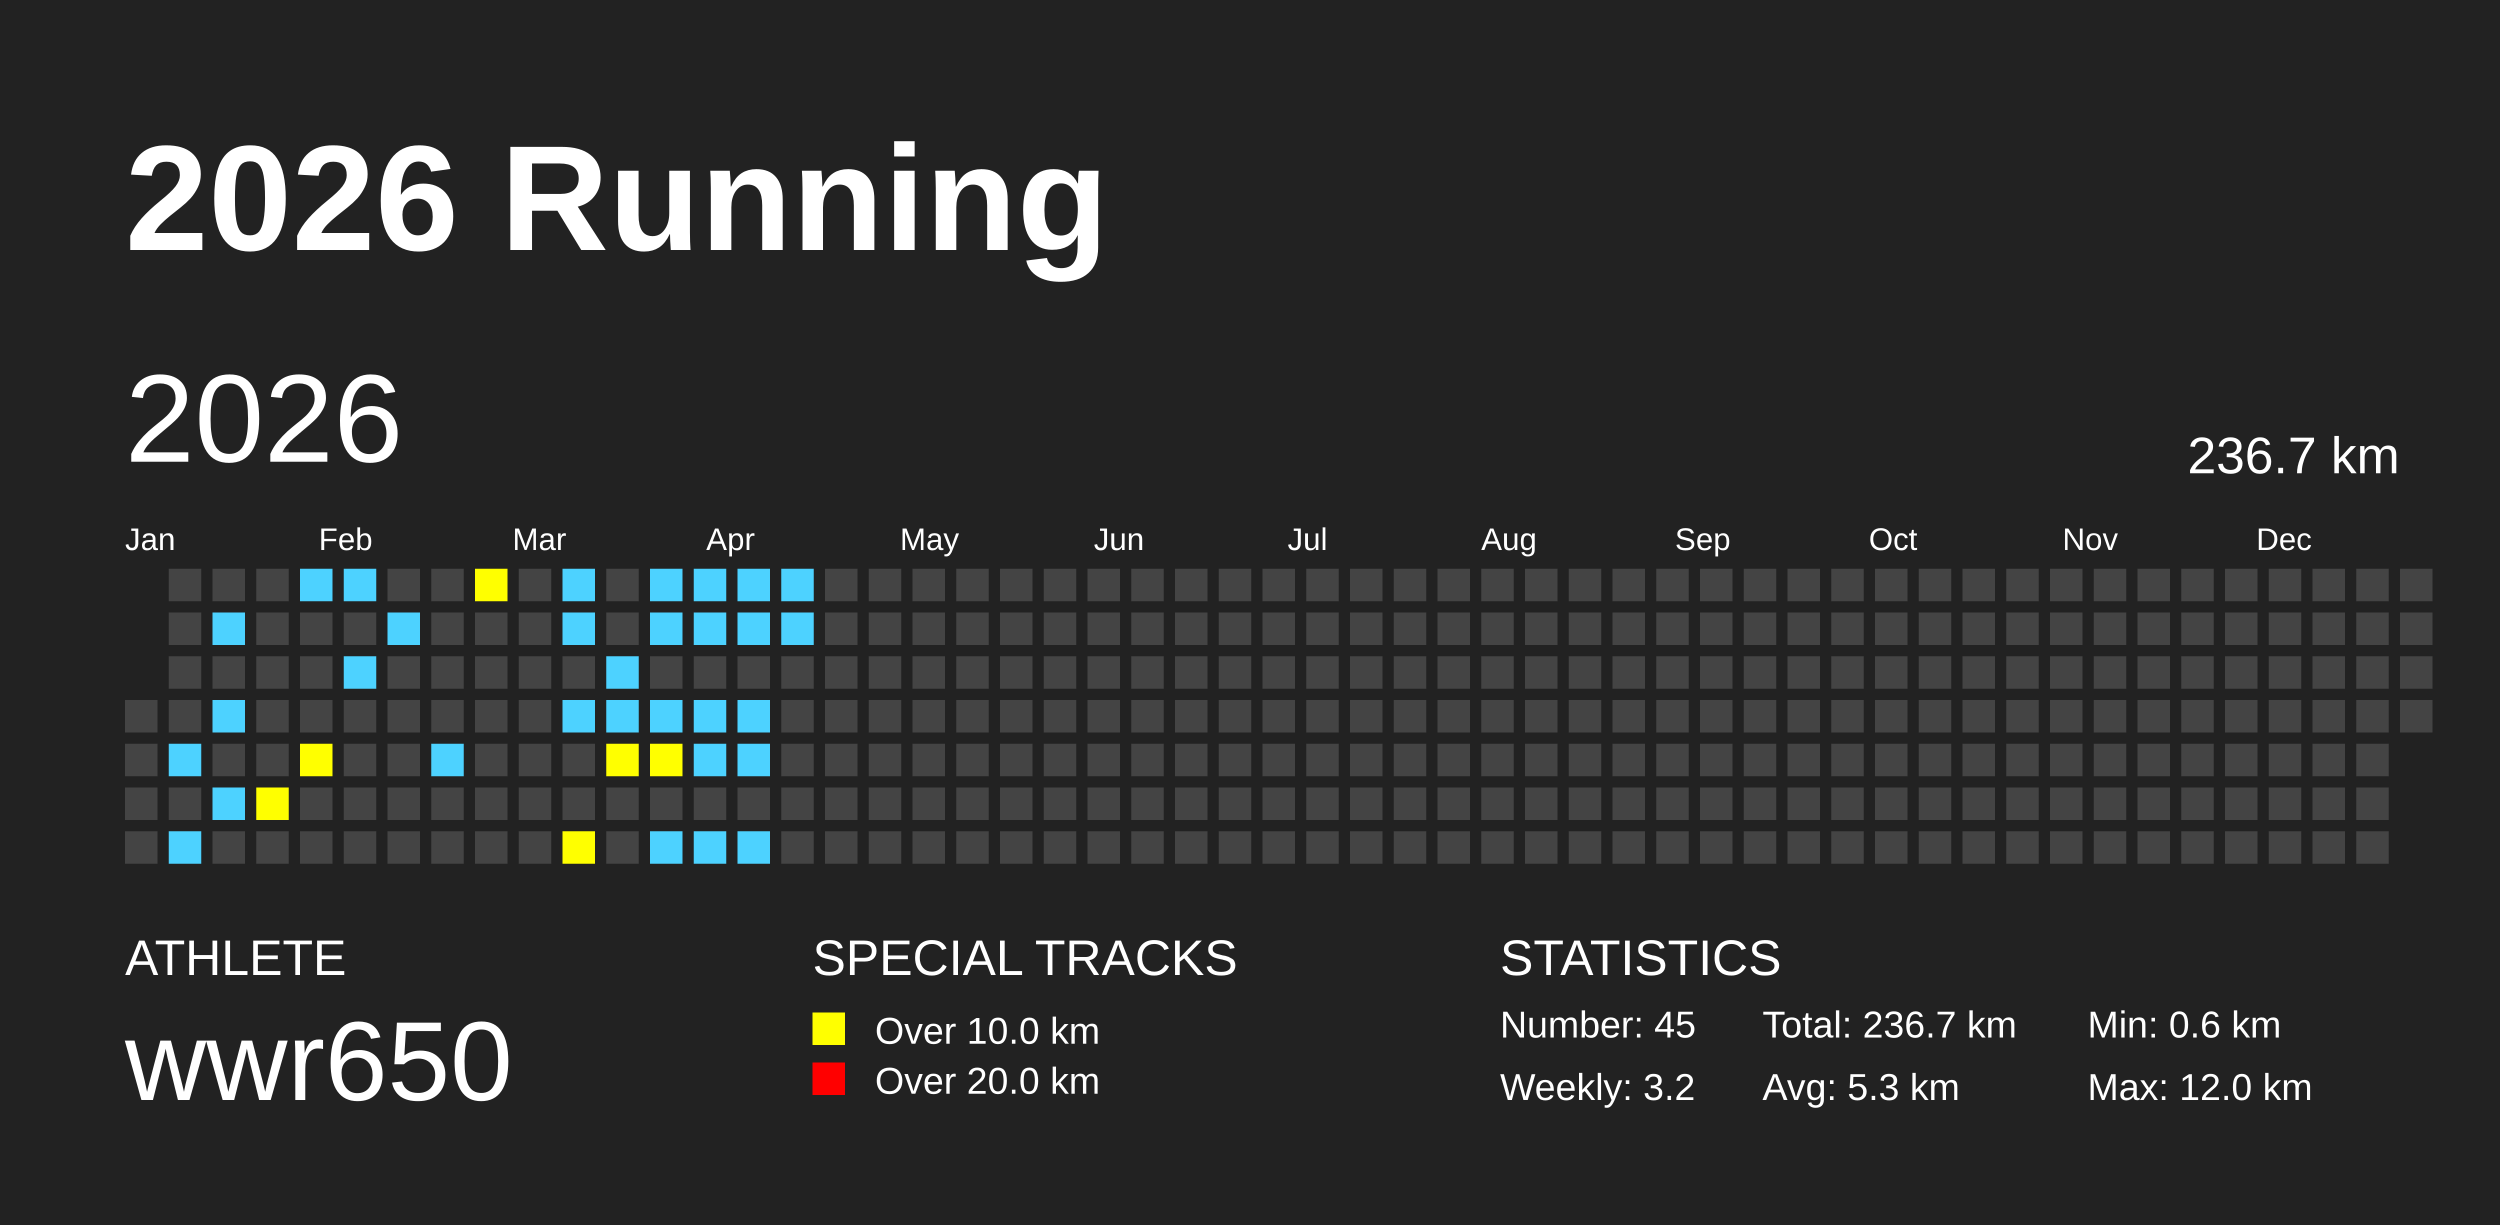
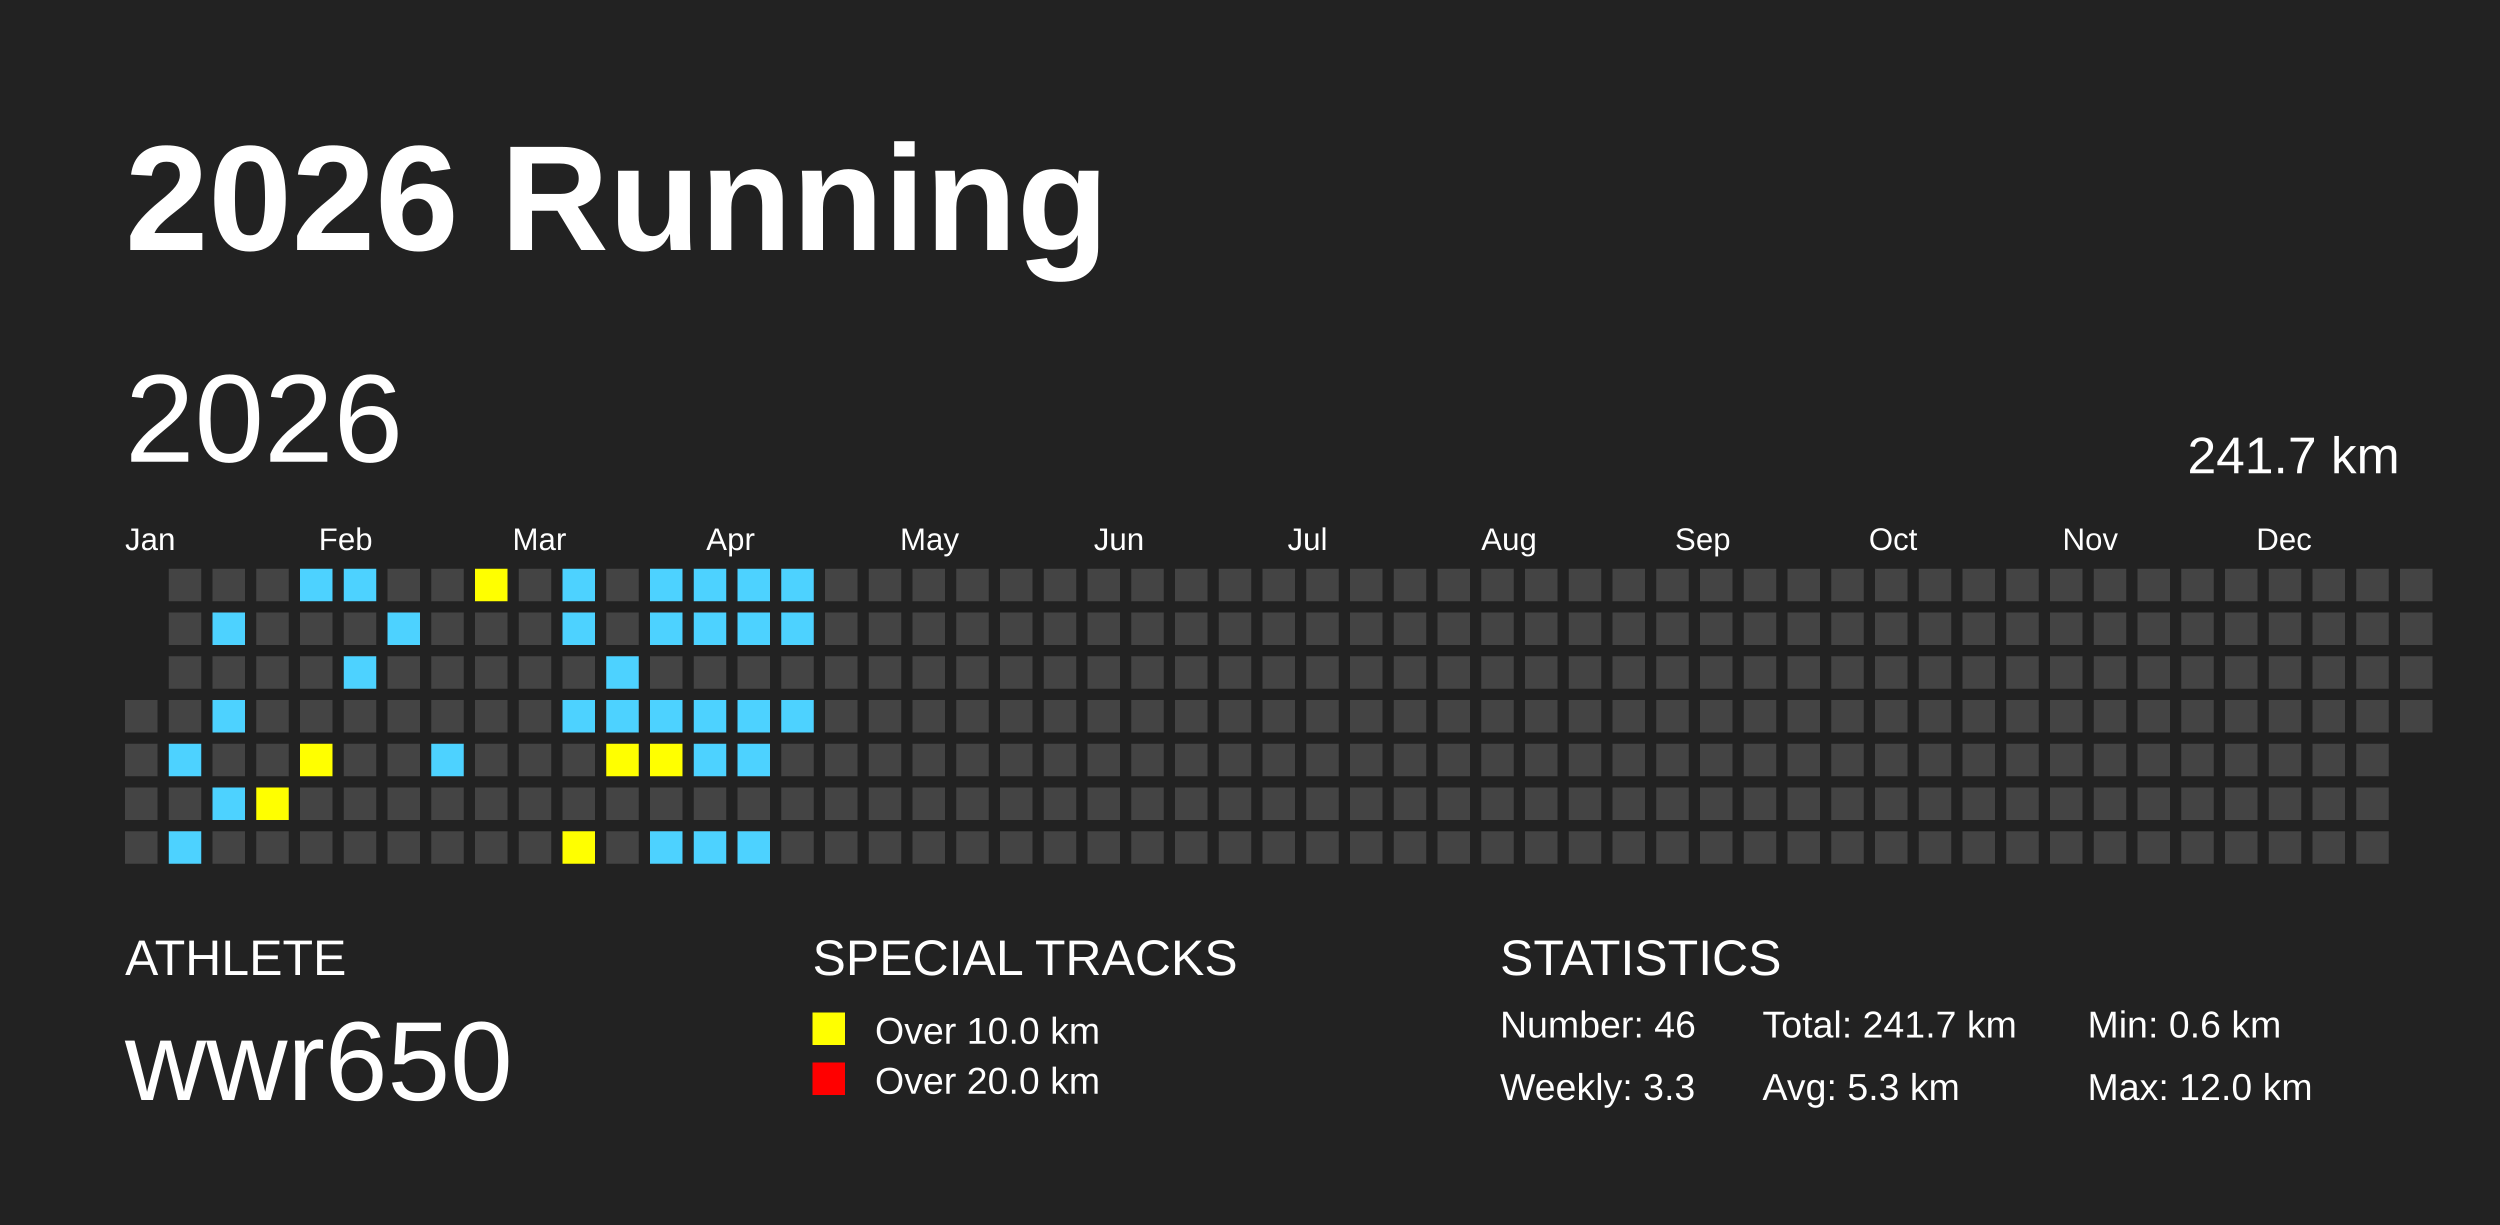
<svg xmlns="http://www.w3.org/2000/svg" baseProfile="full" height="98mm" version="1.1" viewBox="0,0,200,98" width="200mm">
  <defs />
  <rect fill="#222222" height="98" width="200" x="0" y="0" />
  <text fill="#FFFFFF" style="font-size:12px; font-family:Arial; font-weight:bold;" x="10" y="20">2026 Running</text>
  <text fill="#FFFFFF" style="font-size:4px; font-family:Arial" x="10" y="78">ATHLETE</text>
  <text fill="#FFFFFF" style="font-size:9px; font-family:Arial" x="10" y="88">wwr650</text>
  <text fill="#FFFFFF" style="font-size:4px; font-family:Arial" x="65" y="78">SPECIAL TRACKS</text>
  <rect fill="yellow" height="2.6" width="2.6" x="65" y="81" />
  <text fill="#FFFFFF" style="font-size:3px; font-family:Arial" x="70" y="83.5">Over 10.0 km</text>
  <rect fill="red" height="2.6" width="2.6" x="65" y="85" />
  <text fill="#FFFFFF" style="font-size:3px; font-family:Arial" x="70" y="87.5">Over 20.0 km</text>
  <text fill="#FFFFFF" style="font-size:4px; font-family:Arial" x="120" y="78">STATISTICS</text>
-   <text fill="#FFFFFF" style="font-size:3px; font-family:Arial" x="120" y="83">Number: 45</text>
-   <text fill="#FFFFFF" style="font-size:3px; font-family:Arial" x="120" y="88">Weekly: 3.2</text>
-   <text fill="#FFFFFF" style="font-size:3px; font-family:Arial" x="141" y="83">Total: 236.7 km</text>
+   <text fill="#FFFFFF" style="font-size:3px; font-family:Arial" x="120" y="83">Number: 46</text>
+   <text fill="#FFFFFF" style="font-size:3px; font-family:Arial" x="120" y="88">Weekly: 3.3</text>
+   <text fill="#FFFFFF" style="font-size:3px; font-family:Arial" x="141" y="83">Total: 241.7 km</text>
  <text fill="#FFFFFF" style="font-size:3px; font-family:Arial" x="141" y="88">Avg: 5.3 km</text>
  <text fill="#FFFFFF" style="font-size:3px; font-family:Arial" x="167" y="83">Min: 0.6 km</text>
  <text fill="#FFFFFF" style="font-size:3px; font-family:Arial" x="167" y="88">Max: 12.0 km</text>
  <text dominant-baseline="hanging" fill="#FFFFFF" style="font-size:10.0px; font-family:Arial;" x="10" y="30">2026</text>
-   <text dominant-baseline="hanging" fill="#FFFFFF" style="font-size:4.125px; font-family:Arial;" x="175" y="35">236.7 km</text>
+   <text dominant-baseline="hanging" fill="#FFFFFF" style="font-size:4.125px; font-family:Arial;" x="175" y="35">241.7 km</text>
  <text fill="#FFFFFF" style="font-size:2.5px; font-family:Arial" x="10.0" y="44">Jan</text>
  <text fill="#FFFFFF" style="font-size:2.5px; font-family:Arial" x="25.5" y="44">Feb</text>
  <text fill="#FFFFFF" style="font-size:2.5px; font-family:Arial" x="41.0" y="44">Mar</text>
  <text fill="#FFFFFF" style="font-size:2.5px; font-family:Arial" x="56.5" y="44">Apr</text>
  <text fill="#FFFFFF" style="font-size:2.5px; font-family:Arial" x="72.0" y="44">May</text>
  <text fill="#FFFFFF" style="font-size:2.5px; font-family:Arial" x="87.5" y="44">Jun</text>
  <text fill="#FFFFFF" style="font-size:2.5px; font-family:Arial" x="103.0" y="44">Jul</text>
  <text fill="#FFFFFF" style="font-size:2.5px; font-family:Arial" x="118.5" y="44">Aug</text>
  <text fill="#FFFFFF" style="font-size:2.5px; font-family:Arial" x="134.0" y="44">Sep</text>
  <text fill="#FFFFFF" style="font-size:2.5px; font-family:Arial" x="149.5" y="44">Oct</text>
  <text fill="#FFFFFF" style="font-size:2.5px; font-family:Arial" x="165.0" y="44">Nov</text>
  <text fill="#FFFFFF" style="font-size:2.5px; font-family:Arial" x="180.5" y="44">Dec</text>
  <rect fill="#444444" height="2.6" width="2.6" x="10.0" y="56.0" />
  <rect fill="#444444" height="2.6" width="2.6" x="10.0" y="59.5" />
  <rect fill="#444444" height="2.6" width="2.6" x="10.0" y="63.0" />
  <rect fill="#444444" height="2.6" width="2.6" x="10.0" y="66.5" />
  <rect fill="#444444" height="2.6" width="2.6" x="13.5" y="45.5" />
  <rect fill="#444444" height="2.6" width="2.6" x="13.5" y="49.0" />
  <rect fill="#444444" height="2.6" width="2.6" x="13.5" y="52.5" />
  <rect fill="#444444" height="2.6" width="2.6" x="13.5" y="56.0" />
  <rect fill="#4DD2FF" height="2.6" width="2.6" x="13.5" y="59.5" />
  <rect fill="#444444" height="2.6" width="2.6" x="13.5" y="63.0" />
  <rect fill="#4DD2FF" height="2.6" width="2.6" x="13.5" y="66.5" />
  <rect fill="#444444" height="2.6" width="2.6" x="17.0" y="45.5" />
  <rect fill="#4DD2FF" height="2.6" width="2.6" x="17.0" y="49.0" />
  <rect fill="#444444" height="2.6" width="2.6" x="17.0" y="52.5" />
  <rect fill="#4DD2FF" height="2.6" width="2.6" x="17.0" y="56.0" />
  <rect fill="#444444" height="2.6" width="2.6" x="17.0" y="59.5" />
  <rect fill="#4DD2FF" height="2.6" width="2.6" x="17.0" y="63.0" />
  <rect fill="#444444" height="2.6" width="2.6" x="17.0" y="66.5" />
  <rect fill="#444444" height="2.6" width="2.6" x="20.5" y="45.5" />
  <rect fill="#444444" height="2.6" width="2.6" x="20.5" y="49.0" />
  <rect fill="#444444" height="2.6" width="2.6" x="20.5" y="52.5" />
  <rect fill="#444444" height="2.6" width="2.6" x="20.5" y="56.0" />
  <rect fill="#444444" height="2.6" width="2.6" x="20.5" y="59.5" />
  <rect fill="yellow" height="2.6" width="2.6" x="20.5" y="63.0" />
  <rect fill="#444444" height="2.6" width="2.6" x="20.5" y="66.5" />
  <rect fill="#4DD2FF" height="2.6" width="2.6" x="24.0" y="45.5" />
  <rect fill="#444444" height="2.6" width="2.6" x="24.0" y="49.0" />
  <rect fill="#444444" height="2.6" width="2.6" x="24.0" y="52.5" />
  <rect fill="#444444" height="2.6" width="2.6" x="24.0" y="56.0" />
  <rect fill="yellow" height="2.6" width="2.6" x="24.0" y="59.5" />
  <rect fill="#444444" height="2.6" width="2.6" x="24.0" y="63.0" />
  <rect fill="#444444" height="2.6" width="2.6" x="24.0" y="66.5" />
  <rect fill="#4DD2FF" height="2.6" width="2.6" x="27.5" y="45.5" />
  <rect fill="#444444" height="2.6" width="2.6" x="27.5" y="49.0" />
  <rect fill="#4DD2FF" height="2.6" width="2.6" x="27.5" y="52.5" />
  <rect fill="#444444" height="2.6" width="2.6" x="27.5" y="56.0" />
  <rect fill="#444444" height="2.6" width="2.6" x="27.5" y="59.5" />
  <rect fill="#444444" height="2.6" width="2.6" x="27.5" y="63.0" />
  <rect fill="#444444" height="2.6" width="2.6" x="27.5" y="66.5" />
  <rect fill="#444444" height="2.6" width="2.6" x="31.0" y="45.5" />
  <rect fill="#4DD2FF" height="2.6" width="2.6" x="31.0" y="49.0" />
  <rect fill="#444444" height="2.6" width="2.6" x="31.0" y="52.5" />
  <rect fill="#444444" height="2.6" width="2.6" x="31.0" y="56.0" />
  <rect fill="#444444" height="2.6" width="2.6" x="31.0" y="59.5" />
  <rect fill="#444444" height="2.6" width="2.6" x="31.0" y="63.0" />
  <rect fill="#444444" height="2.6" width="2.6" x="31.0" y="66.5" />
  <rect fill="#444444" height="2.6" width="2.6" x="34.5" y="45.5" />
  <rect fill="#444444" height="2.6" width="2.6" x="34.5" y="49.0" />
  <rect fill="#444444" height="2.6" width="2.6" x="34.5" y="52.5" />
  <rect fill="#444444" height="2.6" width="2.6" x="34.5" y="56.0" />
  <rect fill="#4DD2FF" height="2.6" width="2.6" x="34.5" y="59.5" />
  <rect fill="#444444" height="2.6" width="2.6" x="34.5" y="63.0" />
  <rect fill="#444444" height="2.6" width="2.6" x="34.5" y="66.5" />
  <rect fill="yellow" height="2.6" width="2.6" x="38.0" y="45.5" />
  <rect fill="#444444" height="2.6" width="2.6" x="38.0" y="49.0" />
  <rect fill="#444444" height="2.6" width="2.6" x="38.0" y="52.5" />
  <rect fill="#444444" height="2.6" width="2.6" x="38.0" y="56.0" />
  <rect fill="#444444" height="2.6" width="2.6" x="38.0" y="59.5" />
  <rect fill="#444444" height="2.6" width="2.6" x="38.0" y="63.0" />
  <rect fill="#444444" height="2.6" width="2.6" x="38.0" y="66.5" />
  <rect fill="#444444" height="2.6" width="2.6" x="41.5" y="45.5" />
  <rect fill="#444444" height="2.6" width="2.6" x="41.5" y="49.0" />
  <rect fill="#444444" height="2.6" width="2.6" x="41.5" y="52.5" />
  <rect fill="#444444" height="2.6" width="2.6" x="41.5" y="56.0" />
  <rect fill="#444444" height="2.6" width="2.6" x="41.5" y="59.5" />
  <rect fill="#444444" height="2.6" width="2.6" x="41.5" y="63.0" />
  <rect fill="#444444" height="2.6" width="2.6" x="41.5" y="66.5" />
  <rect fill="#4DD2FF" height="2.6" width="2.6" x="45.0" y="45.5" />
  <rect fill="#4DD2FF" height="2.6" width="2.6" x="45.0" y="49.0" />
  <rect fill="#444444" height="2.6" width="2.6" x="45.0" y="52.5" />
  <rect fill="#4DD2FF" height="2.6" width="2.6" x="45.0" y="56.0" />
  <rect fill="#444444" height="2.6" width="2.6" x="45.0" y="59.5" />
  <rect fill="#444444" height="2.6" width="2.6" x="45.0" y="63.0" />
  <rect fill="yellow" height="2.6" width="2.6" x="45.0" y="66.5" />
  <rect fill="#444444" height="2.6" width="2.6" x="48.5" y="45.5" />
  <rect fill="#444444" height="2.6" width="2.6" x="48.5" y="49.0" />
  <rect fill="#4DD2FF" height="2.6" width="2.6" x="48.5" y="52.5" />
  <rect fill="#4DD2FF" height="2.6" width="2.6" x="48.5" y="56.0" />
  <rect fill="yellow" height="2.6" width="2.6" x="48.5" y="59.5" />
  <rect fill="#444444" height="2.6" width="2.6" x="48.5" y="63.0" />
  <rect fill="#444444" height="2.6" width="2.6" x="48.5" y="66.5" />
  <rect fill="#4DD2FF" height="2.6" width="2.6" x="52.0" y="45.5" />
  <rect fill="#4DD2FF" height="2.6" width="2.6" x="52.0" y="49.0" />
  <rect fill="#444444" height="2.6" width="2.6" x="52.0" y="52.5" />
  <rect fill="#4DD2FF" height="2.6" width="2.6" x="52.0" y="56.0" />
  <rect fill="yellow" height="2.6" width="2.6" x="52.0" y="59.5" />
  <rect fill="#444444" height="2.6" width="2.6" x="52.0" y="63.0" />
  <rect fill="#4DD2FF" height="2.6" width="2.6" x="52.0" y="66.5" />
  <rect fill="#4DD2FF" height="2.6" width="2.6" x="55.5" y="45.5" />
  <rect fill="#4DD2FF" height="2.6" width="2.6" x="55.5" y="49.0" />
  <rect fill="#444444" height="2.6" width="2.6" x="55.5" y="52.5" />
  <rect fill="#4DD2FF" height="2.6" width="2.6" x="55.5" y="56.0" />
  <rect fill="#4DD2FF" height="2.6" width="2.6" x="55.5" y="59.5" />
  <rect fill="#444444" height="2.6" width="2.6" x="55.5" y="63.0" />
  <rect fill="#4DD2FF" height="2.6" width="2.6" x="55.5" y="66.5" />
  <rect fill="#4DD2FF" height="2.6" width="2.6" x="59.0" y="45.5" />
  <rect fill="#4DD2FF" height="2.6" width="2.6" x="59.0" y="49.0" />
  <rect fill="#444444" height="2.6" width="2.6" x="59.0" y="52.5" />
  <rect fill="#4DD2FF" height="2.6" width="2.6" x="59.0" y="56.0" />
  <rect fill="#4DD2FF" height="2.6" width="2.6" x="59.0" y="59.5" />
  <rect fill="#444444" height="2.6" width="2.6" x="59.0" y="63.0" />
  <rect fill="#4DD2FF" height="2.6" width="2.6" x="59.0" y="66.5" />
  <rect fill="#4DD2FF" height="2.6" width="2.6" x="62.5" y="45.5" />
  <rect fill="#4DD2FF" height="2.6" width="2.6" x="62.5" y="49.0" />
  <rect fill="#444444" height="2.6" width="2.6" x="62.5" y="52.5" />
-   <rect fill="#444444" height="2.6" width="2.6" x="62.5" y="56.0" />
+   <rect fill="#4DD2FF" height="2.6" width="2.6" x="62.5" y="56.0" />
  <rect fill="#444444" height="2.6" width="2.6" x="62.5" y="59.5" />
  <rect fill="#444444" height="2.6" width="2.6" x="62.5" y="63.0" />
  <rect fill="#444444" height="2.6" width="2.6" x="62.5" y="66.5" />
  <rect fill="#444444" height="2.6" width="2.6" x="66.0" y="45.5" />
  <rect fill="#444444" height="2.6" width="2.6" x="66.0" y="49.0" />
  <rect fill="#444444" height="2.6" width="2.6" x="66.0" y="52.5" />
  <rect fill="#444444" height="2.6" width="2.6" x="66.0" y="56.0" />
  <rect fill="#444444" height="2.6" width="2.6" x="66.0" y="59.5" />
  <rect fill="#444444" height="2.6" width="2.6" x="66.0" y="63.0" />
  <rect fill="#444444" height="2.6" width="2.6" x="66.0" y="66.5" />
  <rect fill="#444444" height="2.6" width="2.6" x="69.5" y="45.5" />
  <rect fill="#444444" height="2.6" width="2.6" x="69.5" y="49.0" />
  <rect fill="#444444" height="2.6" width="2.6" x="69.5" y="52.5" />
  <rect fill="#444444" height="2.6" width="2.6" x="69.5" y="56.0" />
  <rect fill="#444444" height="2.6" width="2.6" x="69.5" y="59.5" />
  <rect fill="#444444" height="2.6" width="2.6" x="69.5" y="63.0" />
  <rect fill="#444444" height="2.6" width="2.6" x="69.5" y="66.5" />
  <rect fill="#444444" height="2.6" width="2.6" x="73.0" y="45.5" />
  <rect fill="#444444" height="2.6" width="2.6" x="73.0" y="49.0" />
  <rect fill="#444444" height="2.6" width="2.6" x="73.0" y="52.5" />
  <rect fill="#444444" height="2.6" width="2.6" x="73.0" y="56.0" />
  <rect fill="#444444" height="2.6" width="2.6" x="73.0" y="59.5" />
  <rect fill="#444444" height="2.6" width="2.6" x="73.0" y="63.0" />
  <rect fill="#444444" height="2.6" width="2.6" x="73.0" y="66.5" />
  <rect fill="#444444" height="2.6" width="2.6" x="76.5" y="45.5" />
  <rect fill="#444444" height="2.6" width="2.6" x="76.5" y="49.0" />
  <rect fill="#444444" height="2.6" width="2.6" x="76.5" y="52.5" />
  <rect fill="#444444" height="2.6" width="2.6" x="76.5" y="56.0" />
  <rect fill="#444444" height="2.6" width="2.6" x="76.5" y="59.5" />
  <rect fill="#444444" height="2.6" width="2.6" x="76.5" y="63.0" />
  <rect fill="#444444" height="2.6" width="2.6" x="76.5" y="66.5" />
  <rect fill="#444444" height="2.6" width="2.6" x="80.0" y="45.5" />
  <rect fill="#444444" height="2.6" width="2.6" x="80.0" y="49.0" />
  <rect fill="#444444" height="2.6" width="2.6" x="80.0" y="52.5" />
  <rect fill="#444444" height="2.6" width="2.6" x="80.0" y="56.0" />
  <rect fill="#444444" height="2.6" width="2.6" x="80.0" y="59.5" />
  <rect fill="#444444" height="2.6" width="2.6" x="80.0" y="63.0" />
  <rect fill="#444444" height="2.6" width="2.6" x="80.0" y="66.5" />
  <rect fill="#444444" height="2.6" width="2.6" x="83.5" y="45.5" />
  <rect fill="#444444" height="2.6" width="2.6" x="83.5" y="49.0" />
  <rect fill="#444444" height="2.6" width="2.6" x="83.5" y="52.5" />
  <rect fill="#444444" height="2.6" width="2.6" x="83.5" y="56.0" />
  <rect fill="#444444" height="2.6" width="2.6" x="83.5" y="59.5" />
  <rect fill="#444444" height="2.6" width="2.6" x="83.5" y="63.0" />
  <rect fill="#444444" height="2.6" width="2.6" x="83.5" y="66.5" />
  <rect fill="#444444" height="2.6" width="2.6" x="87.0" y="45.5" />
  <rect fill="#444444" height="2.6" width="2.6" x="87.0" y="49.0" />
  <rect fill="#444444" height="2.6" width="2.6" x="87.0" y="52.5" />
  <rect fill="#444444" height="2.6" width="2.6" x="87.0" y="56.0" />
  <rect fill="#444444" height="2.6" width="2.6" x="87.0" y="59.5" />
  <rect fill="#444444" height="2.6" width="2.6" x="87.0" y="63.0" />
  <rect fill="#444444" height="2.6" width="2.6" x="87.0" y="66.5" />
  <rect fill="#444444" height="2.6" width="2.6" x="90.5" y="45.5" />
  <rect fill="#444444" height="2.6" width="2.6" x="90.5" y="49.0" />
  <rect fill="#444444" height="2.6" width="2.6" x="90.5" y="52.5" />
  <rect fill="#444444" height="2.6" width="2.6" x="90.5" y="56.0" />
  <rect fill="#444444" height="2.6" width="2.6" x="90.5" y="59.5" />
  <rect fill="#444444" height="2.6" width="2.6" x="90.5" y="63.0" />
  <rect fill="#444444" height="2.6" width="2.6" x="90.5" y="66.5" />
  <rect fill="#444444" height="2.6" width="2.6" x="94.0" y="45.5" />
  <rect fill="#444444" height="2.6" width="2.6" x="94.0" y="49.0" />
  <rect fill="#444444" height="2.6" width="2.6" x="94.0" y="52.5" />
  <rect fill="#444444" height="2.6" width="2.6" x="94.0" y="56.0" />
  <rect fill="#444444" height="2.6" width="2.6" x="94.0" y="59.5" />
  <rect fill="#444444" height="2.6" width="2.6" x="94.0" y="63.0" />
  <rect fill="#444444" height="2.6" width="2.6" x="94.0" y="66.5" />
  <rect fill="#444444" height="2.6" width="2.6" x="97.5" y="45.5" />
  <rect fill="#444444" height="2.6" width="2.6" x="97.5" y="49.0" />
  <rect fill="#444444" height="2.6" width="2.6" x="97.5" y="52.5" />
  <rect fill="#444444" height="2.6" width="2.6" x="97.5" y="56.0" />
  <rect fill="#444444" height="2.6" width="2.6" x="97.5" y="59.5" />
  <rect fill="#444444" height="2.6" width="2.6" x="97.5" y="63.0" />
  <rect fill="#444444" height="2.6" width="2.6" x="97.5" y="66.5" />
  <rect fill="#444444" height="2.6" width="2.6" x="101.0" y="45.5" />
  <rect fill="#444444" height="2.6" width="2.6" x="101.0" y="49.0" />
  <rect fill="#444444" height="2.6" width="2.6" x="101.0" y="52.5" />
  <rect fill="#444444" height="2.6" width="2.6" x="101.0" y="56.0" />
  <rect fill="#444444" height="2.6" width="2.6" x="101.0" y="59.5" />
  <rect fill="#444444" height="2.6" width="2.6" x="101.0" y="63.0" />
  <rect fill="#444444" height="2.6" width="2.6" x="101.0" y="66.5" />
  <rect fill="#444444" height="2.6" width="2.6" x="104.5" y="45.5" />
  <rect fill="#444444" height="2.6" width="2.6" x="104.5" y="49.0" />
  <rect fill="#444444" height="2.6" width="2.6" x="104.5" y="52.5" />
  <rect fill="#444444" height="2.6" width="2.6" x="104.5" y="56.0" />
  <rect fill="#444444" height="2.6" width="2.6" x="104.5" y="59.5" />
  <rect fill="#444444" height="2.6" width="2.6" x="104.5" y="63.0" />
  <rect fill="#444444" height="2.6" width="2.6" x="104.5" y="66.5" />
  <rect fill="#444444" height="2.6" width="2.6" x="108.0" y="45.5" />
  <rect fill="#444444" height="2.6" width="2.6" x="108.0" y="49.0" />
  <rect fill="#444444" height="2.6" width="2.6" x="108.0" y="52.5" />
  <rect fill="#444444" height="2.6" width="2.6" x="108.0" y="56.0" />
  <rect fill="#444444" height="2.6" width="2.6" x="108.0" y="59.5" />
  <rect fill="#444444" height="2.6" width="2.6" x="108.0" y="63.0" />
  <rect fill="#444444" height="2.6" width="2.6" x="108.0" y="66.5" />
  <rect fill="#444444" height="2.6" width="2.6" x="111.5" y="45.5" />
  <rect fill="#444444" height="2.6" width="2.6" x="111.5" y="49.0" />
  <rect fill="#444444" height="2.6" width="2.6" x="111.5" y="52.5" />
  <rect fill="#444444" height="2.6" width="2.6" x="111.5" y="56.0" />
  <rect fill="#444444" height="2.6" width="2.6" x="111.5" y="59.5" />
  <rect fill="#444444" height="2.6" width="2.6" x="111.5" y="63.0" />
  <rect fill="#444444" height="2.6" width="2.6" x="111.5" y="66.5" />
  <rect fill="#444444" height="2.6" width="2.6" x="115.0" y="45.5" />
  <rect fill="#444444" height="2.6" width="2.6" x="115.0" y="49.0" />
  <rect fill="#444444" height="2.6" width="2.6" x="115.0" y="52.5" />
  <rect fill="#444444" height="2.6" width="2.6" x="115.0" y="56.0" />
  <rect fill="#444444" height="2.6" width="2.6" x="115.0" y="59.5" />
  <rect fill="#444444" height="2.6" width="2.6" x="115.0" y="63.0" />
  <rect fill="#444444" height="2.6" width="2.6" x="115.0" y="66.5" />
  <rect fill="#444444" height="2.6" width="2.6" x="118.5" y="45.5" />
  <rect fill="#444444" height="2.6" width="2.6" x="118.5" y="49.0" />
  <rect fill="#444444" height="2.6" width="2.6" x="118.5" y="52.5" />
  <rect fill="#444444" height="2.6" width="2.6" x="118.5" y="56.0" />
  <rect fill="#444444" height="2.6" width="2.6" x="118.5" y="59.5" />
  <rect fill="#444444" height="2.6" width="2.6" x="118.5" y="63.0" />
  <rect fill="#444444" height="2.6" width="2.6" x="118.5" y="66.5" />
  <rect fill="#444444" height="2.6" width="2.6" x="122.0" y="45.5" />
  <rect fill="#444444" height="2.6" width="2.6" x="122.0" y="49.0" />
  <rect fill="#444444" height="2.6" width="2.6" x="122.0" y="52.5" />
  <rect fill="#444444" height="2.6" width="2.6" x="122.0" y="56.0" />
  <rect fill="#444444" height="2.6" width="2.6" x="122.0" y="59.5" />
  <rect fill="#444444" height="2.6" width="2.6" x="122.0" y="63.0" />
  <rect fill="#444444" height="2.6" width="2.6" x="122.0" y="66.5" />
  <rect fill="#444444" height="2.6" width="2.6" x="125.5" y="45.5" />
  <rect fill="#444444" height="2.6" width="2.6" x="125.5" y="49.0" />
  <rect fill="#444444" height="2.6" width="2.6" x="125.5" y="52.5" />
  <rect fill="#444444" height="2.6" width="2.6" x="125.5" y="56.0" />
  <rect fill="#444444" height="2.6" width="2.6" x="125.5" y="59.5" />
  <rect fill="#444444" height="2.6" width="2.6" x="125.5" y="63.0" />
  <rect fill="#444444" height="2.6" width="2.6" x="125.5" y="66.5" />
  <rect fill="#444444" height="2.6" width="2.6" x="129.0" y="45.5" />
  <rect fill="#444444" height="2.6" width="2.6" x="129.0" y="49.0" />
  <rect fill="#444444" height="2.6" width="2.6" x="129.0" y="52.5" />
  <rect fill="#444444" height="2.6" width="2.6" x="129.0" y="56.0" />
  <rect fill="#444444" height="2.6" width="2.6" x="129.0" y="59.5" />
  <rect fill="#444444" height="2.6" width="2.6" x="129.0" y="63.0" />
  <rect fill="#444444" height="2.6" width="2.6" x="129.0" y="66.5" />
  <rect fill="#444444" height="2.6" width="2.6" x="132.5" y="45.5" />
  <rect fill="#444444" height="2.6" width="2.6" x="132.5" y="49.0" />
  <rect fill="#444444" height="2.6" width="2.6" x="132.5" y="52.5" />
  <rect fill="#444444" height="2.6" width="2.6" x="132.5" y="56.0" />
  <rect fill="#444444" height="2.6" width="2.6" x="132.5" y="59.5" />
  <rect fill="#444444" height="2.6" width="2.6" x="132.5" y="63.0" />
  <rect fill="#444444" height="2.6" width="2.6" x="132.5" y="66.5" />
  <rect fill="#444444" height="2.6" width="2.6" x="136.0" y="45.5" />
  <rect fill="#444444" height="2.6" width="2.6" x="136.0" y="49.0" />
  <rect fill="#444444" height="2.6" width="2.6" x="136.0" y="52.5" />
  <rect fill="#444444" height="2.6" width="2.6" x="136.0" y="56.0" />
  <rect fill="#444444" height="2.6" width="2.6" x="136.0" y="59.5" />
  <rect fill="#444444" height="2.6" width="2.6" x="136.0" y="63.0" />
  <rect fill="#444444" height="2.6" width="2.6" x="136.0" y="66.5" />
  <rect fill="#444444" height="2.6" width="2.6" x="139.5" y="45.5" />
  <rect fill="#444444" height="2.6" width="2.6" x="139.5" y="49.0" />
  <rect fill="#444444" height="2.6" width="2.6" x="139.5" y="52.5" />
  <rect fill="#444444" height="2.6" width="2.6" x="139.5" y="56.0" />
  <rect fill="#444444" height="2.6" width="2.6" x="139.5" y="59.5" />
  <rect fill="#444444" height="2.6" width="2.6" x="139.5" y="63.0" />
  <rect fill="#444444" height="2.6" width="2.6" x="139.5" y="66.5" />
  <rect fill="#444444" height="2.6" width="2.6" x="143.0" y="45.5" />
  <rect fill="#444444" height="2.6" width="2.6" x="143.0" y="49.0" />
  <rect fill="#444444" height="2.6" width="2.6" x="143.0" y="52.5" />
  <rect fill="#444444" height="2.6" width="2.6" x="143.0" y="56.0" />
  <rect fill="#444444" height="2.6" width="2.6" x="143.0" y="59.5" />
  <rect fill="#444444" height="2.6" width="2.6" x="143.0" y="63.0" />
  <rect fill="#444444" height="2.6" width="2.6" x="143.0" y="66.5" />
  <rect fill="#444444" height="2.6" width="2.6" x="146.5" y="45.5" />
  <rect fill="#444444" height="2.6" width="2.6" x="146.5" y="49.0" />
  <rect fill="#444444" height="2.6" width="2.6" x="146.5" y="52.5" />
  <rect fill="#444444" height="2.6" width="2.6" x="146.5" y="56.0" />
  <rect fill="#444444" height="2.6" width="2.6" x="146.5" y="59.5" />
  <rect fill="#444444" height="2.6" width="2.6" x="146.5" y="63.0" />
  <rect fill="#444444" height="2.6" width="2.6" x="146.5" y="66.5" />
  <rect fill="#444444" height="2.6" width="2.6" x="150.0" y="45.5" />
  <rect fill="#444444" height="2.6" width="2.6" x="150.0" y="49.0" />
  <rect fill="#444444" height="2.6" width="2.6" x="150.0" y="52.5" />
  <rect fill="#444444" height="2.6" width="2.6" x="150.0" y="56.0" />
  <rect fill="#444444" height="2.6" width="2.6" x="150.0" y="59.5" />
  <rect fill="#444444" height="2.6" width="2.6" x="150.0" y="63.0" />
  <rect fill="#444444" height="2.6" width="2.6" x="150.0" y="66.5" />
  <rect fill="#444444" height="2.6" width="2.6" x="153.5" y="45.5" />
  <rect fill="#444444" height="2.6" width="2.6" x="153.5" y="49.0" />
  <rect fill="#444444" height="2.6" width="2.6" x="153.5" y="52.5" />
  <rect fill="#444444" height="2.6" width="2.6" x="153.5" y="56.0" />
  <rect fill="#444444" height="2.6" width="2.6" x="153.5" y="59.5" />
  <rect fill="#444444" height="2.6" width="2.6" x="153.5" y="63.0" />
  <rect fill="#444444" height="2.6" width="2.6" x="153.5" y="66.5" />
  <rect fill="#444444" height="2.6" width="2.6" x="157.0" y="45.5" />
  <rect fill="#444444" height="2.6" width="2.6" x="157.0" y="49.0" />
  <rect fill="#444444" height="2.6" width="2.6" x="157.0" y="52.5" />
  <rect fill="#444444" height="2.6" width="2.6" x="157.0" y="56.0" />
  <rect fill="#444444" height="2.6" width="2.6" x="157.0" y="59.5" />
  <rect fill="#444444" height="2.6" width="2.6" x="157.0" y="63.0" />
  <rect fill="#444444" height="2.6" width="2.6" x="157.0" y="66.5" />
  <rect fill="#444444" height="2.6" width="2.6" x="160.5" y="45.5" />
  <rect fill="#444444" height="2.6" width="2.6" x="160.5" y="49.0" />
  <rect fill="#444444" height="2.6" width="2.6" x="160.5" y="52.5" />
  <rect fill="#444444" height="2.6" width="2.6" x="160.5" y="56.0" />
  <rect fill="#444444" height="2.6" width="2.6" x="160.5" y="59.5" />
  <rect fill="#444444" height="2.6" width="2.6" x="160.5" y="63.0" />
  <rect fill="#444444" height="2.6" width="2.6" x="160.5" y="66.5" />
  <rect fill="#444444" height="2.6" width="2.6" x="164.0" y="45.5" />
  <rect fill="#444444" height="2.6" width="2.6" x="164.0" y="49.0" />
  <rect fill="#444444" height="2.6" width="2.6" x="164.0" y="52.5" />
  <rect fill="#444444" height="2.6" width="2.6" x="164.0" y="56.0" />
  <rect fill="#444444" height="2.6" width="2.6" x="164.0" y="59.5" />
  <rect fill="#444444" height="2.6" width="2.6" x="164.0" y="63.0" />
  <rect fill="#444444" height="2.6" width="2.6" x="164.0" y="66.5" />
  <rect fill="#444444" height="2.6" width="2.6" x="167.5" y="45.5" />
  <rect fill="#444444" height="2.6" width="2.6" x="167.5" y="49.0" />
  <rect fill="#444444" height="2.6" width="2.6" x="167.5" y="52.5" />
  <rect fill="#444444" height="2.6" width="2.6" x="167.5" y="56.0" />
  <rect fill="#444444" height="2.6" width="2.6" x="167.5" y="59.5" />
  <rect fill="#444444" height="2.6" width="2.6" x="167.5" y="63.0" />
  <rect fill="#444444" height="2.6" width="2.6" x="167.5" y="66.5" />
  <rect fill="#444444" height="2.6" width="2.6" x="171.0" y="45.5" />
  <rect fill="#444444" height="2.6" width="2.6" x="171.0" y="49.0" />
  <rect fill="#444444" height="2.6" width="2.6" x="171.0" y="52.5" />
  <rect fill="#444444" height="2.6" width="2.6" x="171.0" y="56.0" />
  <rect fill="#444444" height="2.6" width="2.6" x="171.0" y="59.5" />
  <rect fill="#444444" height="2.6" width="2.6" x="171.0" y="63.0" />
  <rect fill="#444444" height="2.6" width="2.6" x="171.0" y="66.5" />
  <rect fill="#444444" height="2.6" width="2.6" x="174.5" y="45.5" />
  <rect fill="#444444" height="2.6" width="2.6" x="174.5" y="49.0" />
  <rect fill="#444444" height="2.6" width="2.6" x="174.5" y="52.5" />
  <rect fill="#444444" height="2.6" width="2.6" x="174.5" y="56.0" />
  <rect fill="#444444" height="2.6" width="2.6" x="174.5" y="59.5" />
  <rect fill="#444444" height="2.6" width="2.6" x="174.5" y="63.0" />
  <rect fill="#444444" height="2.6" width="2.6" x="174.5" y="66.5" />
  <rect fill="#444444" height="2.6" width="2.6" x="178.0" y="45.5" />
  <rect fill="#444444" height="2.6" width="2.6" x="178.0" y="49.0" />
  <rect fill="#444444" height="2.6" width="2.6" x="178.0" y="52.5" />
  <rect fill="#444444" height="2.6" width="2.6" x="178.0" y="56.0" />
  <rect fill="#444444" height="2.6" width="2.6" x="178.0" y="59.5" />
  <rect fill="#444444" height="2.6" width="2.6" x="178.0" y="63.0" />
  <rect fill="#444444" height="2.6" width="2.6" x="178.0" y="66.5" />
  <rect fill="#444444" height="2.6" width="2.6" x="181.5" y="45.5" />
  <rect fill="#444444" height="2.6" width="2.6" x="181.5" y="49.0" />
  <rect fill="#444444" height="2.6" width="2.6" x="181.5" y="52.5" />
  <rect fill="#444444" height="2.6" width="2.6" x="181.5" y="56.0" />
  <rect fill="#444444" height="2.6" width="2.6" x="181.5" y="59.5" />
  <rect fill="#444444" height="2.6" width="2.6" x="181.5" y="63.0" />
  <rect fill="#444444" height="2.6" width="2.6" x="181.5" y="66.5" />
  <rect fill="#444444" height="2.6" width="2.6" x="185.0" y="45.5" />
  <rect fill="#444444" height="2.6" width="2.6" x="185.0" y="49.0" />
  <rect fill="#444444" height="2.6" width="2.6" x="185.0" y="52.5" />
  <rect fill="#444444" height="2.6" width="2.6" x="185.0" y="56.0" />
  <rect fill="#444444" height="2.6" width="2.6" x="185.0" y="59.5" />
  <rect fill="#444444" height="2.6" width="2.6" x="185.0" y="63.0" />
  <rect fill="#444444" height="2.6" width="2.6" x="185.0" y="66.5" />
  <rect fill="#444444" height="2.6" width="2.6" x="188.5" y="45.5" />
  <rect fill="#444444" height="2.6" width="2.6" x="188.5" y="49.0" />
  <rect fill="#444444" height="2.6" width="2.6" x="188.5" y="52.5" />
  <rect fill="#444444" height="2.6" width="2.6" x="188.5" y="56.0" />
  <rect fill="#444444" height="2.6" width="2.6" x="188.5" y="59.5" />
  <rect fill="#444444" height="2.6" width="2.6" x="188.5" y="63.0" />
  <rect fill="#444444" height="2.6" width="2.6" x="188.5" y="66.5" />
  <rect fill="#444444" height="2.6" width="2.6" x="192.0" y="45.5" />
  <rect fill="#444444" height="2.6" width="2.6" x="192.0" y="49.0" />
  <rect fill="#444444" height="2.6" width="2.6" x="192.0" y="52.5" />
  <rect fill="#444444" height="2.6" width="2.6" x="192.0" y="56.0" />
</svg>
